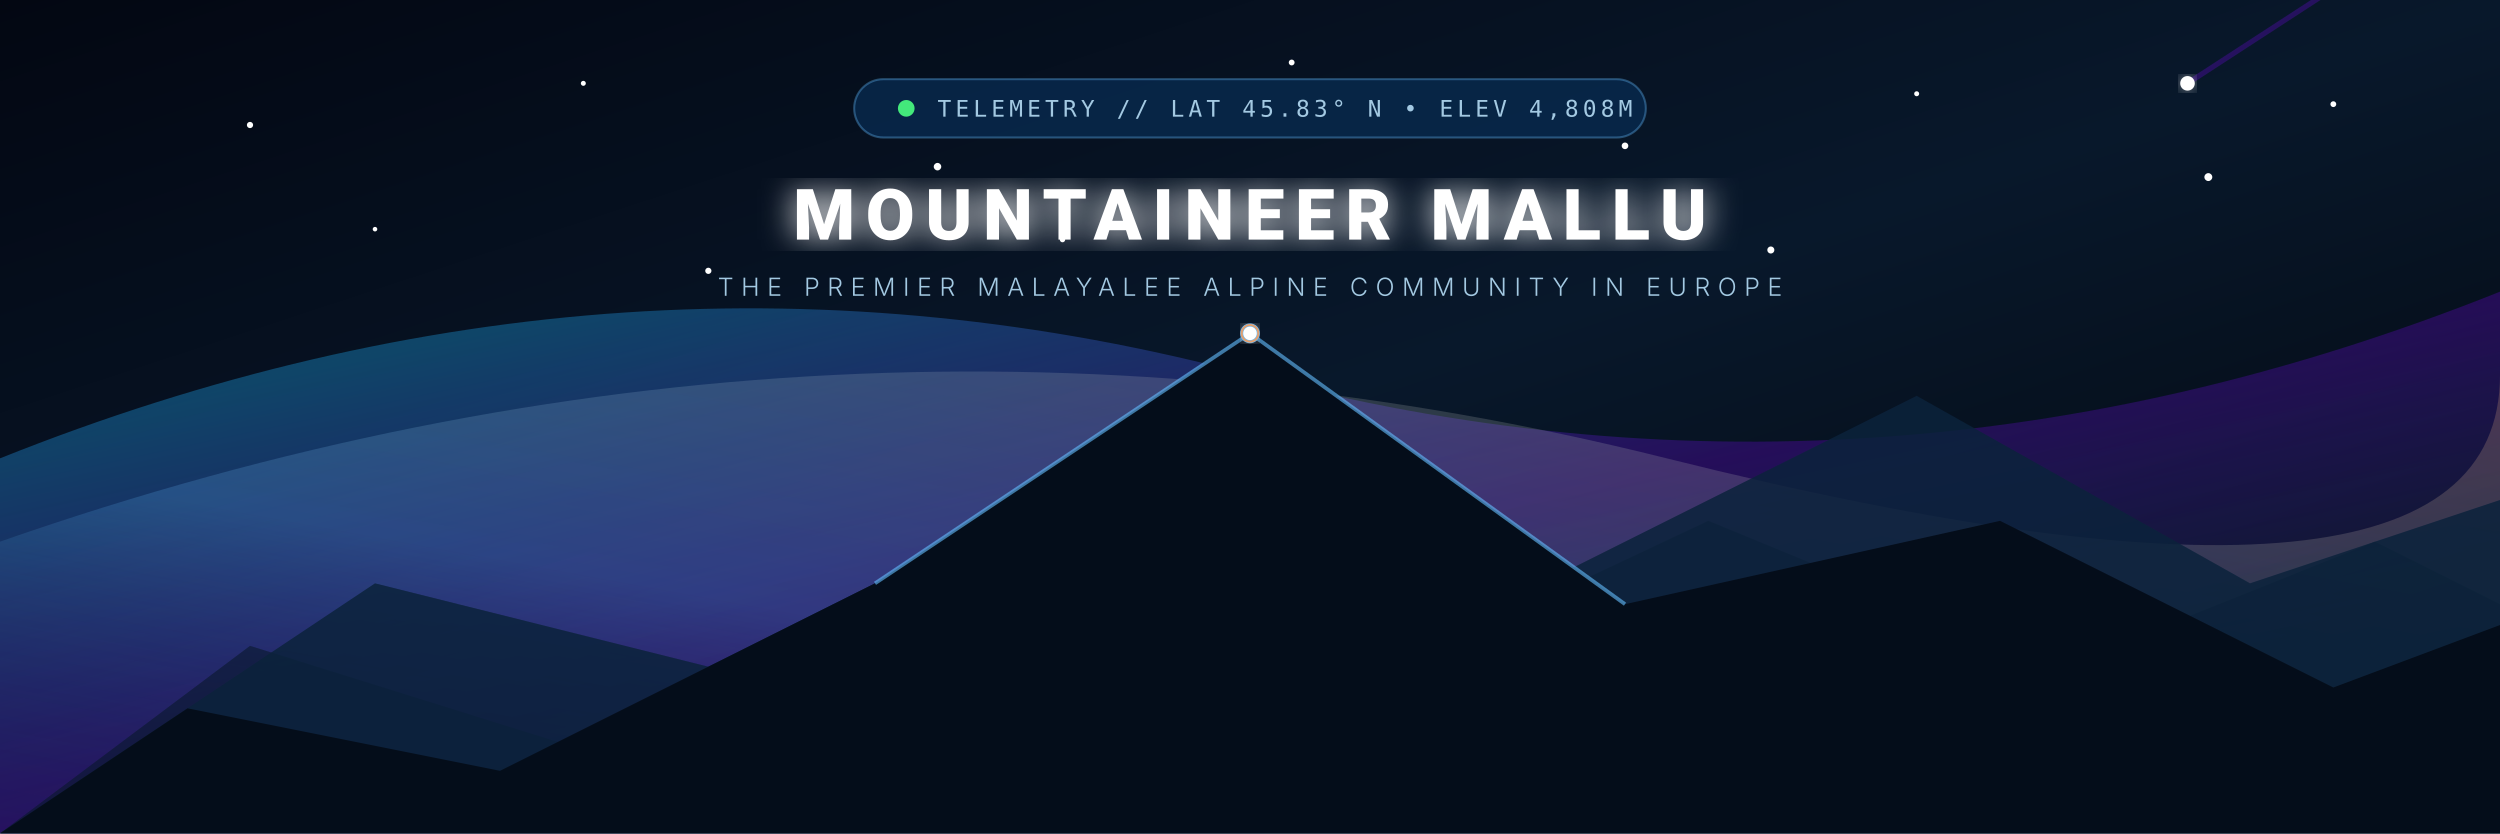
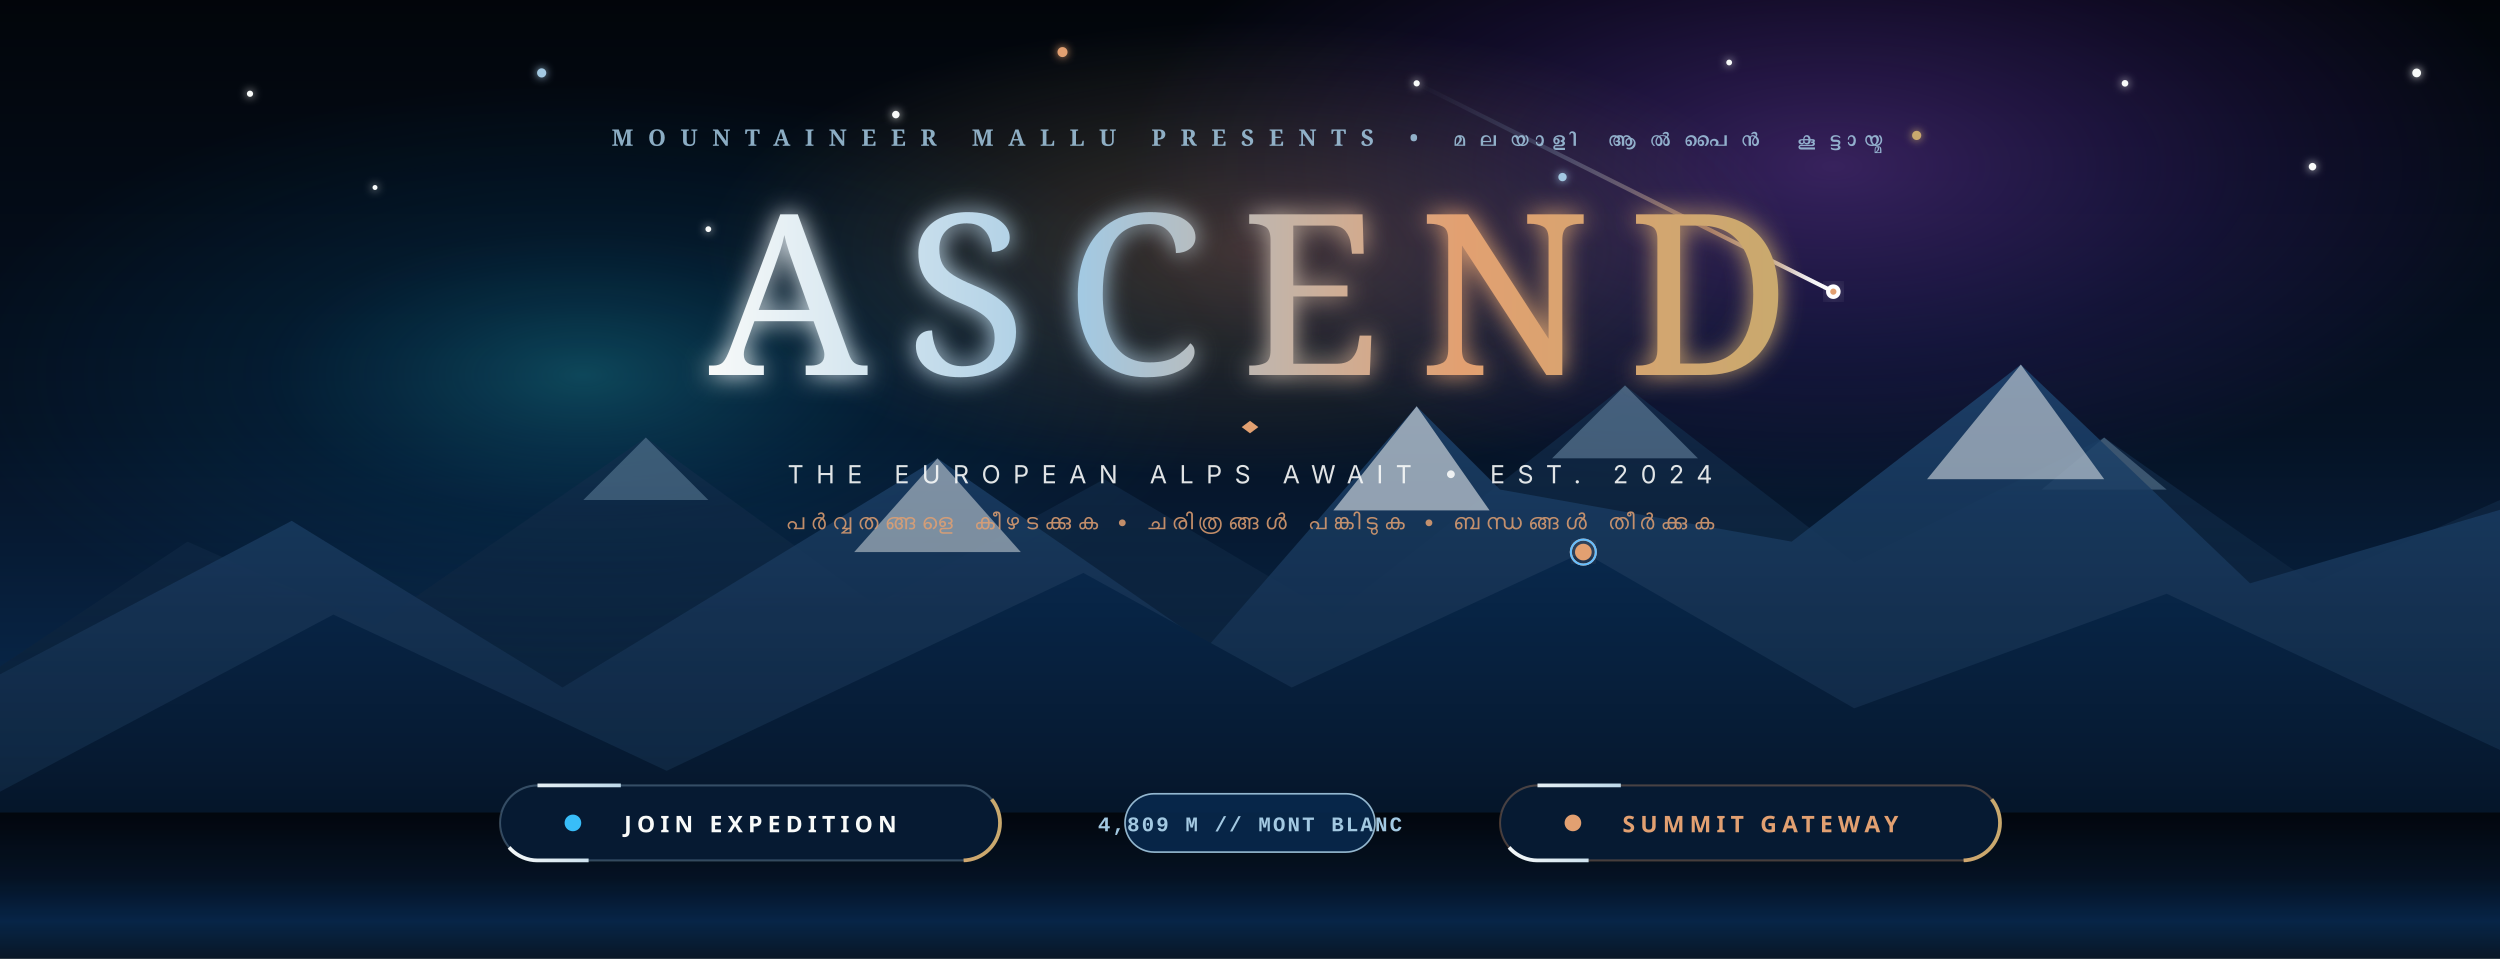
- <svg xmlns="http://www.w3.org/2000/svg" viewBox="0 0 1200 400" width="100%" height="100%">
+ <svg xmlns="http://www.w3.org/2000/svg" viewBox="0 0 1200 460" width="100%" height="100%">
  <defs>
-     <linearGradient id="bgGrad" x1="0%" y1="0%" x2="100%" y2="100%">
-       <stop offset="0%" stop-color="#030712" />
-       <stop offset="50%" stop-color="#08182B" />
-       <stop offset="100%" stop-color="#020408" />
+     <linearGradient id="skyCanvas" x1="0%" y1="0%" x2="0%" y2="100%">
+       <stop offset="0%" stop-color="#02050A" />
+       <stop offset="45%" stop-color="#051224" />
+       <stop offset="75%" stop-color="#08284C" />
+       <stop offset="100%" stop-color="#0A1828" />
    </linearGradient>
-     <linearGradient id="aurora1" x1="0%" y1="0%" x2="100%" y2="100%">
-       <stop offset="0%" stop-color="#00F2FE" stop-opacity="0.35">
-         <animate attributeName="stop-color" values="#00F2FE;#4FACFE;#7F00FF;#00F2FE" dur="12s" repeatCount="indefinite" />
-       </stop>
-       <stop offset="50%" stop-color="#7F00FF" stop-opacity="0.25">
-         <animate attributeName="stop-color" values="#7F00FF;#00F2FE;#E2A071;#7F00FF" dur="12s" repeatCount="indefinite" />
-       </stop>
-       <stop offset="100%" stop-color="#38BDF8" stop-opacity="0">
-         <animate attributeName="stop-color" values="#38BDF8;#A3C9E2;#64BEFF;#38BDF8" dur="12s" repeatCount="indefinite" />
-       </stop>
+     <linearGradient id="alpenglowText" x1="0%" y1="0%" x2="100%" y2="0%">
+       <stop offset="0%" stop-color="#F8FAF9" />
+       <stop offset="35%" stop-color="#A3C9E2" />
+       <stop offset="70%" stop-color="#E2A071" />
+       <stop offset="100%" stop-color="#C9A96E" />
    </linearGradient>
-     <linearGradient id="aurora2" x1="100%" y1="0%" x2="0%" y2="100%">
-       <stop offset="0%" stop-color="#E2A071" stop-opacity="0.25">
-         <animate attributeName="stop-color" values="#E2A071;#C9A96E;#FA709A;#E2A071" dur="16s" repeatCount="indefinite" />
-       </stop>
-       <stop offset="60%" stop-color="#64BEFF" stop-opacity="0.2">
-         <animate attributeName="stop-color" values="#64BEFF;#38F9D7;#A3C9E2;#64BEFF" dur="16s" repeatCount="indefinite" />
-       </stop>
-       <stop offset="100%" stop-color="#08284C" stop-opacity="0" />
+     <linearGradient id="textShimmer" x1="0%" y1="0%" x2="100%" y2="0%">
+       <stop offset="0%" stop-color="#FFFFFF" stop-opacity="0.2" />
+       <stop offset="50%" stop-color="#FFFFFF" stop-opacity="1" />
+       <stop offset="100%" stop-color="#FFFFFF" stop-opacity="0.2" />
+       <animate attributeName="x1" values="-100%;100%" dur="5s" repeatCount="indefinite" />
+       <animate attributeName="x2" values="0%;200%" dur="5s" repeatCount="indefinite" />
    </linearGradient>
-     <filter id="glow" x="-20%" y="-20%" width="140%" height="140%">
-       <feGaussianBlur stdDeviation="8" result="blur" />
+     <linearGradient id="peakBack" x1="0%" y1="0%" x2="0%" y2="100%">
+       <stop offset="0%" stop-color="#143152" />
+       <stop offset="100%" stop-color="#061220" />
+     </linearGradient>
+     <linearGradient id="peakMid" x1="0%" y1="0%" x2="0%" y2="100%">
+       <stop offset="0%" stop-color="#1E4570" />
+       <stop offset="100%" stop-color="#091A2E" />
+     </linearGradient>
+     <linearGradient id="peakFront" x1="0%" y1="0%" x2="0%" y2="100%">
+       <stop offset="0%" stop-color="#08284C" />
+       <stop offset="50%" stop-color="#061A32" />
+       <stop offset="100%" stop-color="#030A14" />
+     </linearGradient>
+     <radialGradient id="nebulaPurple" cx="50%" cy="50%" r="50%">
+       <stop offset="0%" stop-color="#A855F7" stop-opacity="0.32" />
+       <stop offset="60%" stop-color="#7C3AED" stop-opacity="0.12" />
+       <stop offset="100%" stop-color="#7C3AED" stop-opacity="0" />
+     </radialGradient>
+     <radialGradient id="nebulaCyan" cx="50%" cy="50%" r="50%">
+       <stop offset="0%" stop-color="#22D3EE" stop-opacity="0.28" />
+       <stop offset="50%" stop-color="#0284C7" stop-opacity="0.1" />
+       <stop offset="100%" stop-color="#0284C7" stop-opacity="0" />
+     </radialGradient>
+     <radialGradient id="nebulaAmber" cx="50%" cy="50%" r="50%">
+       <stop offset="0%" stop-color="#E2A071" stop-opacity="0.26" />
+       <stop offset="60%" stop-color="#C9A96E" stop-opacity="0.1" />
+       <stop offset="100%" stop-color="#C9A96E" stop-opacity="0" />
+     </radialGradient>
+     <linearGradient id="meteorStreak" x1="0%" y1="0%" x2="100%" y2="0%">
+       <stop offset="0%" stop-color="#A3C9E2" stop-opacity="0" />
+       <stop offset="30%" stop-color="#A3C9E2" stop-opacity="0.2" />
+       <stop offset="70%" stop-color="#E2A071" stop-opacity="0.6" />
+       <stop offset="95%" stop-color="#FFFFFF" stop-opacity="0.95" />
+       <stop offset="100%" stop-color="#FFFFFF" stop-opacity="1" />
+     </linearGradient>
+     <filter id="softGlow" x="-20%" y="-20%" width="140%" height="140%">
+       <feGaussianBlur stdDeviation="6" result="blur" />
      <feMerge>
        <feMergeNode in="blur" />
        <feMergeNode in="SourceGraphic" />
      </feMerge>
    </filter>
-     <filter id="beaconGlow">
-       <feGaussianBlur stdDeviation="4" result="blur" />
+     <filter id="starGlow">
+       <feGaussianBlur stdDeviation="2" result="blur" />
      <feMerge>
        <feMergeNode in="blur" />
        <feMergeNode in="SourceGraphic" />
      </feMerge>
    </filter>
  </defs>
  <style>
-     @keyframes twinkle {
-       0%, 100% { opacity: 0.2; transform: scale(0.8); }
-       50% { opacity: 1; transform: scale(1.3); }
+     @keyframes starPulse {
+       0%, 100% { opacity: 0.25; transform: scale(0.85); }
+       50% { opacity: 1; transform: scale(1.35); }
    }
-     @keyframes floatAurora {
-       0%, 100% { transform: translateY(0px) scaleY(1); }
-       50% { transform: translateY(-25px) scaleY(1.15); }
+     @keyframes nebulaBreathe1 {
+       0%, 100% { opacity: 0.15; transform: translate(0, 0) scale(1); }
+       50% { opacity: 0.35; transform: translate(25px, -15px) scale(1.15); }
    }
-     @keyframes shootingStar {
-       0% { transform: translate(0, 0) scale(0); opacity: 0; }
-       10% { opacity: 1; transform: translate(-30px, 20px) scale(1); }
-       30% { transform: translate(-280px, 180px) scale(1); opacity: 0; }
-       100% { transform: translate(-280px, 180px) scale(0); opacity: 0; }
+     @keyframes nebulaBreathe2 {
+       0%, 100% { opacity: 0.12; transform: translate(0, 0) scale(1); }
+       50% { opacity: 0.30; transform: translate(-20px, 15px) scale(1.2); }
    }
-     @keyframes pulseRing {
-       0% { r: 4; opacity: 1; }
-       100% { r: 35; opacity: 0; }
+     @keyframes shootingStarRun {
+       0% { transform: translate(-80px, -40px) scale(0.6); opacity: 0; }
+       15% { opacity: 1; }
+       35% { transform: translate(320px, 160px) scale(1.05); opacity: 0.9; }
+       50%, 100% { transform: translate(520px, 260px) scale(0.8); opacity: 0; }
    }
-     @keyframes radarScan {
+     @keyframes beaconFlash {
+       0%, 100% { r: 3px; opacity: 0.4; }
+       50% { r: 7px; opacity: 1; }
+     }
+     @keyframes beaconWave {
+       0% { r: 4px; opacity: 0.9; }
+       100% { r: 35px; opacity: 0; }
+     }
+     @keyframes orbitSpin {
      from { transform: rotate(0deg); }
      to { transform: rotate(360deg); }
    }
-     .star { transform-origin: center; animation: twinkle 3s ease-in-out infinite; }
-     .star-1 { animation-delay: 0.2s; }
-     .star-2 { animation-delay: 0.8s; }
-     .star-3 { animation-delay: 1.5s; }
-     .star-4 { animation-delay: 2.1s; }
-     .star-5 { animation-delay: 2.7s; }
-     .aurora-mesh { animation: floatAurora 8s ease-in-out infinite alternate; transform-origin: bottom center; }
-     .meteor { animation: shootingStar 7s linear infinite; }
-     .pulse-beacon { animation: pulseRing 2.5s cubic-bezier(0.2, 0.8, 0.2, 1) infinite; }
-     .text-title {
-       font-family: 'Space Grotesk', -apple-system, BlinkMacSystemFont, 'Segoe UI', Roboto, sans-serif;
-       font-weight: 800;
-       letter-spacing: 0.15em;
-     }
-     .text-subtitle {
-       font-family: 'Inter', -apple-system, BlinkMacSystemFont, sans-serif;
-       font-weight: 300;
-       letter-spacing: 0.3em;
-     }
-     .mono-badge {
-       font-family: 'SF Mono', 'Roboto Mono', Menlo, monospace;
-       font-size: 11px;
-       letter-spacing: 0.18em;
-     }
+     .nebula-1 { animation: nebulaBreathe1 14s ease-in-out infinite; transform-origin: 850px 100px; }
+     .nebula-2 { animation: nebulaBreathe2 18s ease-in-out infinite 2s; transform-origin: 250px 220px; }
+     .star-twinkle { animation: starPulse 3.5s ease-in-out infinite; }
+     .orbit-badge { transform-origin: center; }
  </style>
-   <rect width="1200" height="400" fill="url(#bgGrad)" />
-   <path class="aurora-mesh" d="M0,220 Q300,100 600,180 T1200,140 L1200,400 L0,400 Z" fill="url(#aurora1)" />
-   <path class="aurora-mesh" style="animation-delay: -4s;" d="M0,260 Q400,120 800,220 T1200,180 L1200,400 L0,400 Z" fill="url(#aurora2)" />
-   <g fill="#FFFFFF">
-     <circle cx="120" cy="60" r="1.5" class="star star-1" />
-     <circle cx="280" cy="40" r="1.2" class="star star-2" />
-     <circle cx="450" cy="80" r="1.8" class="star star-3" />
-     <circle cx="620" cy="30" r="1.4" class="star star-4" />
-     <circle cx="780" cy="70" r="1.6" class="star star-5" />
-     <circle cx="920" cy="45" r="1.2" class="star star-2" />
-     <circle cx="1060" cy="85" r="1.9" class="star star-1" />
-     <circle cx="180" cy="110" r="1.1" class="star star-4" />
-     <circle cx="340" cy="130" r="1.5" class="star star-5" />
-     <circle cx="510" cy="115" r="1.3" class="star star-1" />
-     <circle cx="850" cy="120" r="1.7" class="star star-3" />
-     <circle cx="1120" cy="50" r="1.4" class="star star-2" />
+   <rect width="1200" height="460" fill="url(#skyCanvas)" />
+   <ellipse cx="880" cy="80" rx="340" ry="160" fill="url(#nebulaPurple)" class="nebula-1" />
+   <ellipse cx="280" cy="180" rx="300" ry="140" fill="url(#nebulaCyan)" class="nebula-2" />
+   <ellipse cx="600" cy="120" rx="260" ry="110" fill="url(#nebulaAmber)" style="animation: nebulaBreathe1 20s ease-in-out infinite 5s; transform-origin: 600px 120px;" />
+   <g fill="#F8FAF9" filter="url(#starGlow)">
+     <circle cx="120" cy="45" r="1.5" class="star-twinkle" style="animation-delay: 0.2s;" />
+     <circle cx="180" cy="90" r="1.2" class="star-twinkle" style="animation-delay: 1.4s;" />
+     <circle cx="260" cy="35" r="2.2" class="star-twinkle" style="animation-delay: 0.8s;" fill="#A3C9E2" />
+     <circle cx="340" cy="110" r="1.4" class="star-twinkle" style="animation-delay: 2.1s;" />
+     <circle cx="430" cy="55" r="1.8" class="star-twinkle" style="animation-delay: 1.1s;" />
+     <circle cx="510" cy="25" r="2.4" class="star-twinkle" style="animation-delay: 0.5s;" fill="#E2A071" />
+     <circle cx="680" cy="40" r="1.5" class="star-twinkle" style="animation-delay: 1.7s;" />
+     <circle cx="750" cy="85" r="2.0" class="star-twinkle" style="animation-delay: 0.9s;" fill="#A3C9E2" />
+     <circle cx="830" cy="30" r="1.4" class="star-twinkle" style="animation-delay: 2.3s;" />
+     <circle cx="920" cy="65" r="2.2" class="star-twinkle" style="animation-delay: 0.4s;" fill="#C9A96E" />
+     <circle cx="1020" cy="40" r="1.6" class="star-twinkle" style="animation-delay: 1.9s;" />
+     <circle cx="1110" cy="80" r="1.8" class="star-twinkle" style="animation-delay: 1.2s;" />
+     <circle cx="1160" cy="35" r="2.1" class="star-twinkle" style="animation-delay: 0.7s;" />
  </g>
-   <g transform="translate(1050, 40)" class="meteor">
-     <line x1="0" y1="0" x2="100" y2="-65" stroke="url(#aurora1)" stroke-width="2.5" stroke-linecap="round" />
-     <circle cx="0" cy="0" r="3.5" fill="#FFFFFF" filter="url(#beaconGlow)" />
+   <g style="transform-origin: 700px 60px;">
+     <g style="animation: shootingStarRun 9s ease-in-out infinite 2s;">
+       <line x1="680" y1="40" x2="880" y2="140" stroke="url(#meteorStreak)" stroke-width="2" stroke-linecap="round" />
+       <circle cx="880" cy="140" r="3.5" fill="#FFFFFF" filter="url(#softGlow)" />
+       <circle cx="880" cy="140" r="1.5" fill="#E2A071" />
+     </g>
  </g>
-   <polygon points="0,400 120,310 280,360 480,270 650,330 820,250 990,320 1140,260 1200,290 1200,400" fill="#08182B" opacity="0.6" />
-   <polygon points="0,400 180,280 340,320 540,220 720,290 920,190 1080,280 1200,240 1200,400" fill="#0A223B" opacity="0.85" />
-   <polygon points="0,400 90,340 240,370 420,280 600,160 780,290 960,250 1120,330 1200,300 1200,400" fill="#040D1A" />
-   <polyline points="420,280 600,160 780,290" fill="none" stroke="#64BEFF" stroke-width="1.8" opacity="0.6" />
-   <circle cx="600" cy="160" r="4" fill="#FFFFFF" filter="url(#beaconGlow)" />
-   <circle cx="600" cy="160" r="4" fill="none" stroke="#64BEFF" stroke-width="1.5" class="pulse-beacon" />
-   <circle cx="600" cy="160" r="4" fill="none" stroke="#E2A071" stroke-width="1" class="pulse-beacon" style="animation-delay: 1.2s;" />
-   <g transform="translate(600, 52)">
-     <rect x="-190" y="-14" width="380" height="28" rx="14" fill="#08284C" fill-opacity="0.85" stroke="#64BEFF" stroke-opacity="0.35" stroke-width="1" />
-     <circle cx="-165" cy="0" r="4" fill="#43E97B">
-       <animate attributeName="opacity" values="1;0.2;1" dur="1.8s" repeatCount="indefinite" />
-     </circle>
-     <text x="-150" y="4" fill="#A3C9E2" class="mono-badge">TELEMETRY // LAT 45.83° N • ELEV 4,808M</text>
+   <path d="M0,320 L90,260 L180,300 L310,210 L420,290 L530,230 L640,295 L780,185 L890,270 L1010,210 L1110,280 L1200,240 L1200,460 L0,460 Z" fill="url(#peakBack)" opacity="0.65" />
+   <polygon points="310,210 280,240 340,240" fill="#A3C9E2" opacity="0.3" />
+   <polygon points="780,185 745,220 815,220" fill="#A3C9E2" opacity="0.35" />
+   <polygon points="1010,210 980,235 1040,235" fill="#A3C9E2" opacity="0.3" />
+   <path d="M-50,350 L140,250 L270,330 L450,220 L580,310 L680,195 L720,235 L860,260 L970,175 L1080,280 L1250,230 L1250,460 L-50,460 Z" fill="url(#peakMid)" opacity="0.85" />
+   <polygon points="450,220 410,265 490,265" fill="#F8FAF9" opacity="0.45" />
+   <polygon points="680,195 640,245 715,245" fill="#F8FAF9" opacity="0.55" />
+   <polygon points="970,175 925,230 1010,230" fill="#F8FAF9" opacity="0.5" />
+   <path d="M0,380 L160,295 L320,370 L520,275 L620,330 L760,265 L890,340 L1040,285 L1200,360 L1200,460 L0,460 Z" fill="url(#peakFront)" />
+   <g transform="translate(760, 265)">
+     <circle cx="0" cy="0" r="4" fill="#E2A071" filter="url(#softGlow)" style="animation: beaconFlash 2s infinite ease-in-out;" />
+     <circle cx="0" cy="0" r="6" fill="none" stroke="#E2A071" stroke-width="1" style="animation: beaconWave 2.5s infinite linear;" />
+     <circle cx="0" cy="0" r="6" fill="none" stroke="#64BEFF" stroke-width="1" style="animation: beaconWave 2.5s infinite linear 1.25s;" />
  </g>
-   <text x="600" y="115" text-anchor="middle" fill="#FFFFFF" font-size="34" class="text-title" filter="url(#glow)">
-     MOUNTAINEER MALLU
+   <rect y="390" width="1200" height="70" fill="url(#skyCanvas)" opacity="0.9" />
+   <text x="600" y="70" text-anchor="middle" fill="#A3C9E2" font-family="'Cinzel', 'Playfair Display', Georgia, serif" font-size="11" font-weight="600" letter-spacing="7" opacity="0.85">
+     MOUNTAINEER MALLU PRESENTS  •  മലയാളി ആൽപൈൻ കൂട്ടായ്മ
  </text>
-   <text x="600" y="142" text-anchor="middle" fill="#A3C9E2" font-size="12" class="text-subtitle">
-     THE PREMIER MALAYALEE ALPINE COMMUNITY IN EUROPE
+   <g filter="url(#softGlow)">
+     <text x="600" y="180" text-anchor="middle" fill="url(#alpenglowText)" font-family="'Cinzel', 'Playfair Display', Georgia, serif" font-size="108" font-weight="300" letter-spacing="18">
+       ASCEND
+     </text>
+   </g>
+   <line x1="480" y1="205" x2="720" y2="205" stroke="url(#alpenglowText)" stroke-width="1.2" opacity="0.8" />
+   <polygon points="600,202 604,205 600,208 596,205" fill="#E2A071" />
+   <text x="600" y="232" text-anchor="middle" fill="#F8FAF9" font-family="'Space Grotesk', 'Inter', -apple-system, sans-serif" font-size="12" font-weight="400" letter-spacing="6" opacity="0.9">
+     THE EUROPEAN ALPS AWAIT  •  EST. 2024
  </text>
-   <line x1="200" y1="398" x2="1000" y2="398" stroke="url(#aurora1)" stroke-width="2" opacity="0.8" />
+   <text x="600" y="254" text-anchor="middle" fill="#E2A071" font-family="'Space Grotesk', 'Inter', sans-serif" font-size="10.5" font-weight="500" letter-spacing="3" opacity="0.85">
+     പർവ്വതങ്ങളെ കീഴടക്കുക  •  ചരിത്രങ്ങൾ പങ്കിടുക  •  ബന്ധങ്ങൾ തീർക്കുക
+   </text>
+   <g transform="translate(360, 395)">
+     <rect x="-120" y="-18" width="240" height="36" rx="18" fill="#061A32" stroke="rgba(163,201,226,0.3)" stroke-width="1" />
+     <rect x="-120" y="-18" width="240" height="36" rx="18" fill="none" stroke="url(#alpenglowText)" stroke-width="1.8" stroke-dasharray="40 180">
+       <animate attributeName="stroke-dashoffset" values="0;220" dur="4s" repeatCount="indefinite" />
+     </rect>
+     <circle cx="-85" cy="0" r="4" fill="#38BDF8" />
+     <text x="5" y="4.5" text-anchor="middle" fill="#F8FAF9" font-family="'Space Grotesk', sans-serif" font-size="11" font-weight="700" letter-spacing="2.5">
+       JOIN EXPEDITION
+     </text>
+   </g>
+   <g transform="translate(840, 395)">
+     <rect x="-120" y="-18" width="240" height="36" rx="18" fill="#061A32" stroke="rgba(226,160,113,0.3)" stroke-width="1" />
+     <rect x="-120" y="-18" width="240" height="36" rx="18" fill="none" stroke="url(#alpenglowText)" stroke-width="1.8" stroke-dasharray="40 180">
+       <animate attributeName="stroke-dashoffset" values="220;0" dur="4s" repeatCount="indefinite" />
+     </rect>
+     <circle cx="-85" cy="0" r="4" fill="#E2A071" style="animation: beaconFlash 1.5s infinite ease-in-out;" />
+     <text x="5" y="4.5" text-anchor="middle" fill="#E2A071" font-family="'Space Grotesk', sans-serif" font-size="11" font-weight="700" letter-spacing="2.5">
+       SUMMIT GATEWAY
+     </text>
+   </g>
+   <g transform="translate(600, 395)">
+     <rect x="-60" y="-14" width="120" height="28" rx="14" fill="#08284C" stroke="#A3C9E2" stroke-width="0.8" opacity="0.9" />
+     <text x="0" y="4" text-anchor="middle" fill="#A3C9E2" font-family="'Courier New', monospace" font-size="10" font-weight="bold" letter-spacing="1">
+       4,809 M // MONT BLANC
+     </text>
+   </g>
</svg>
